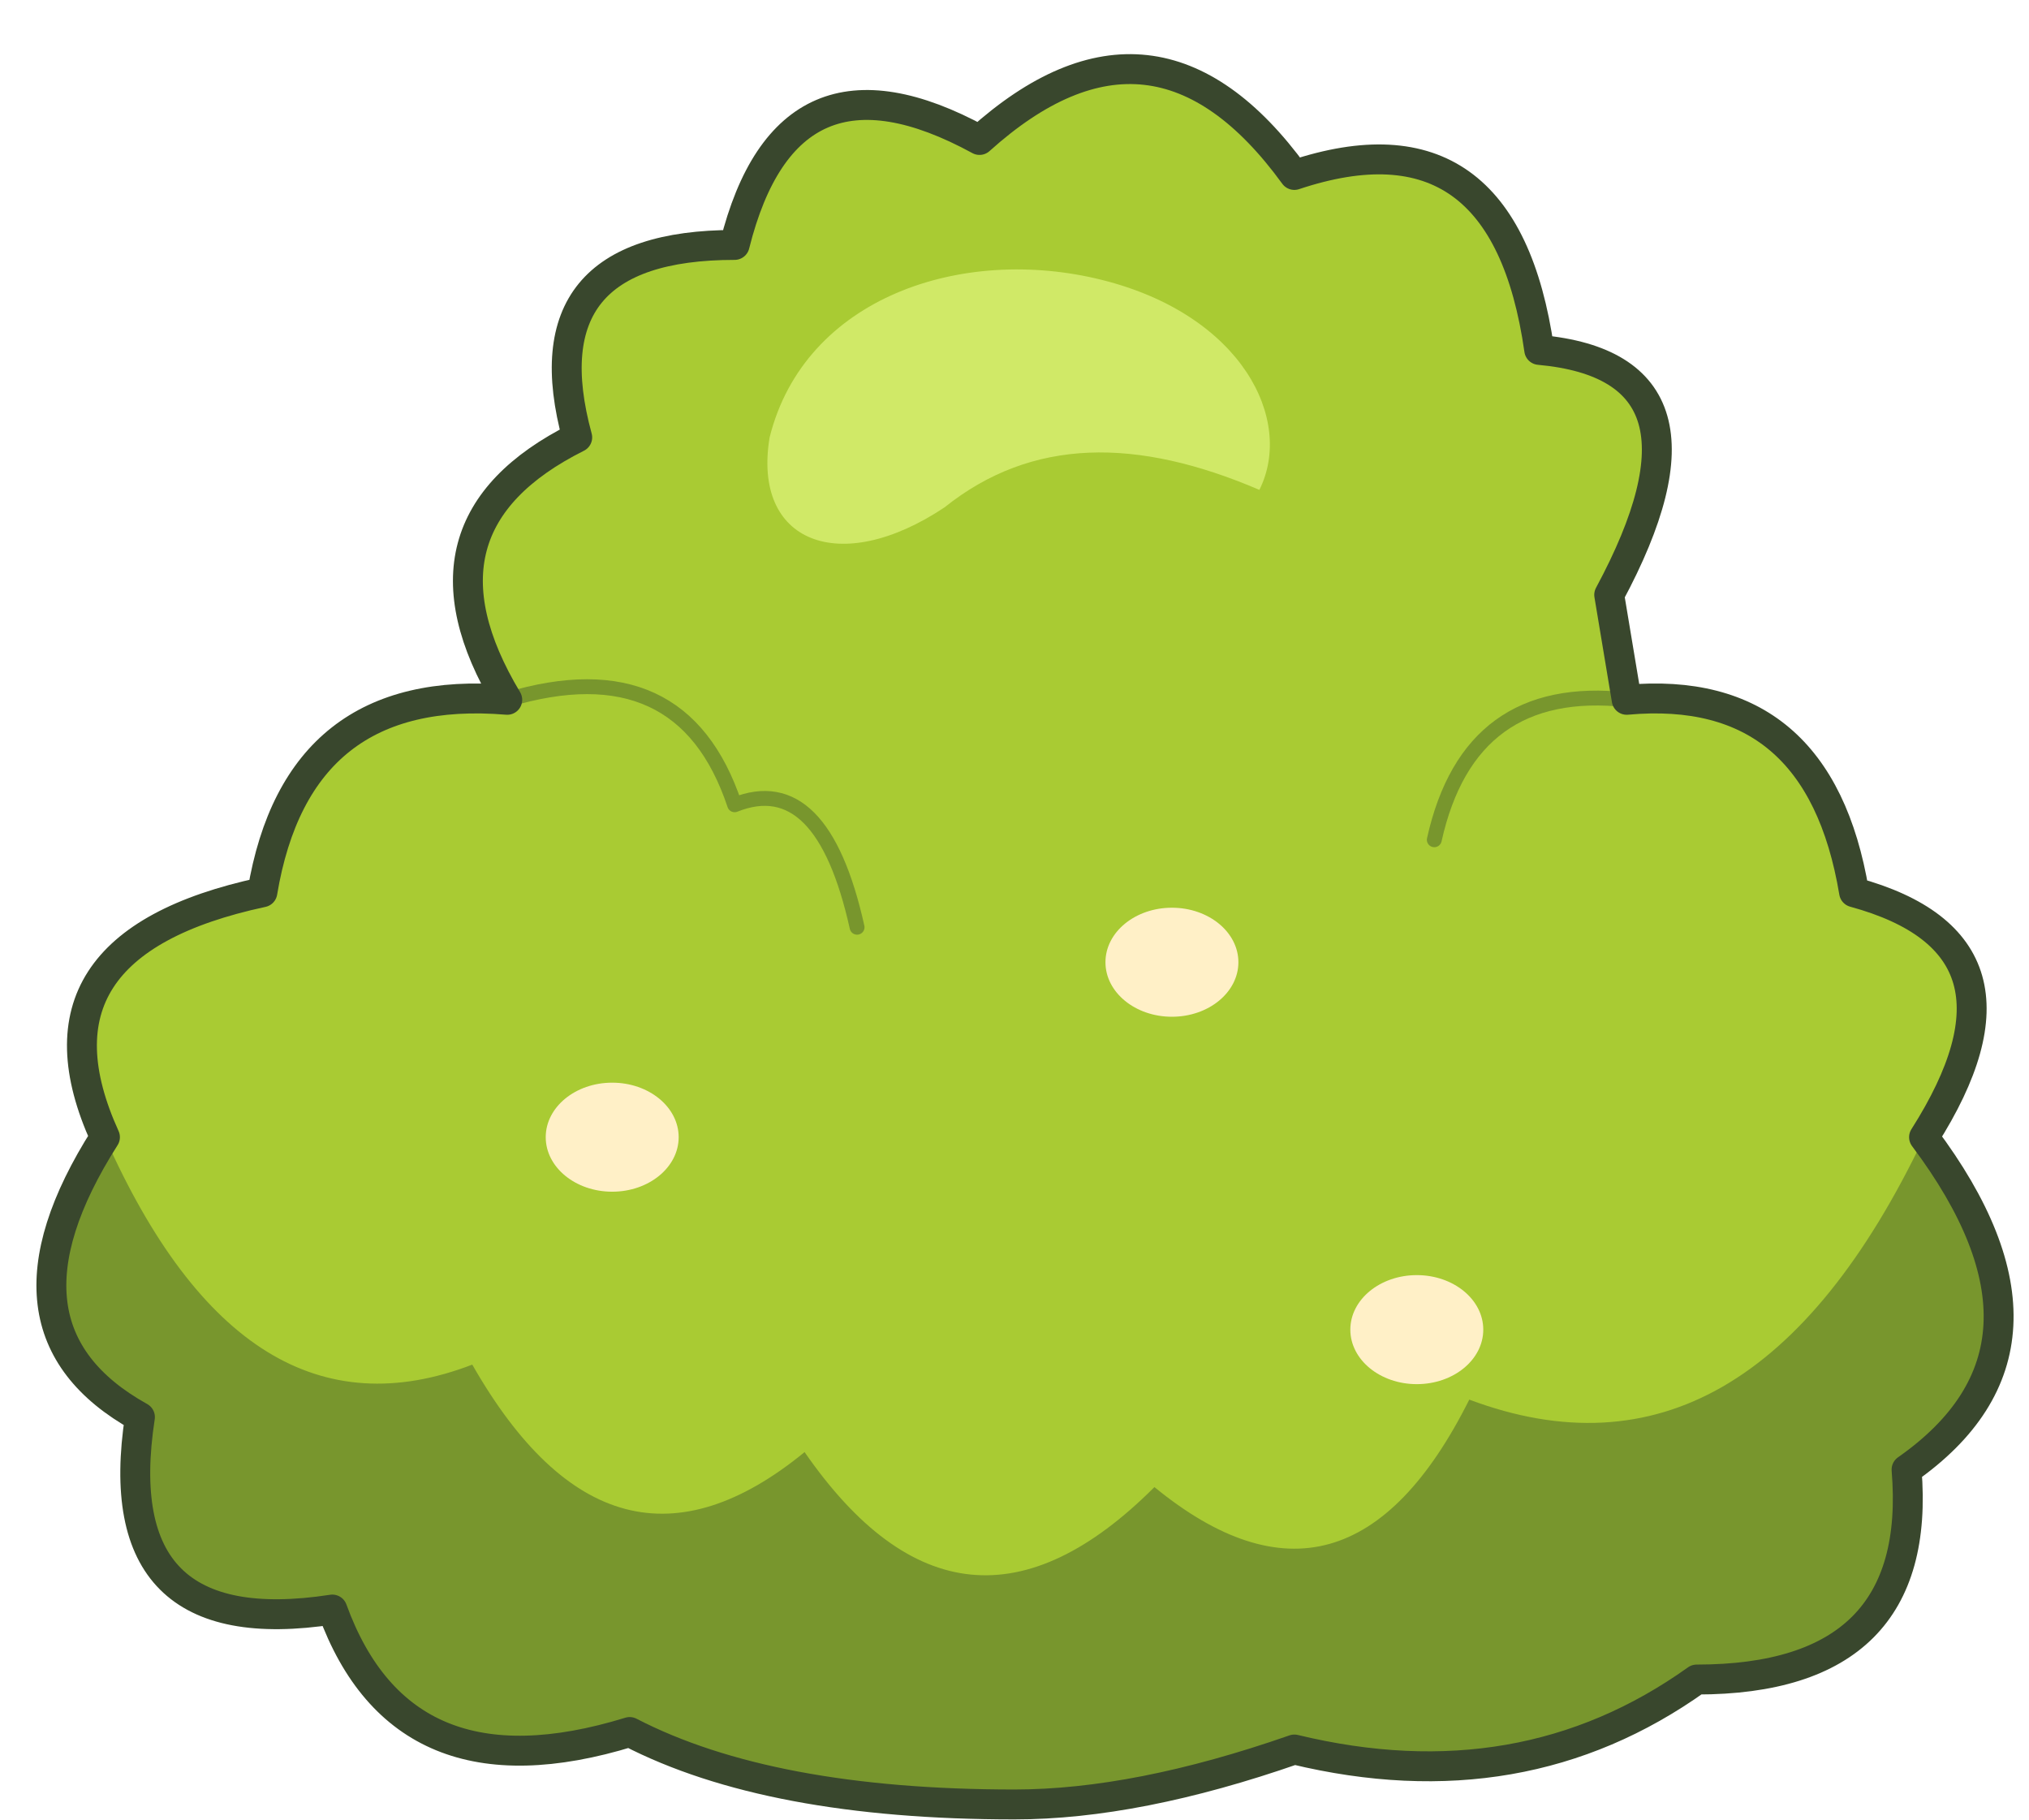
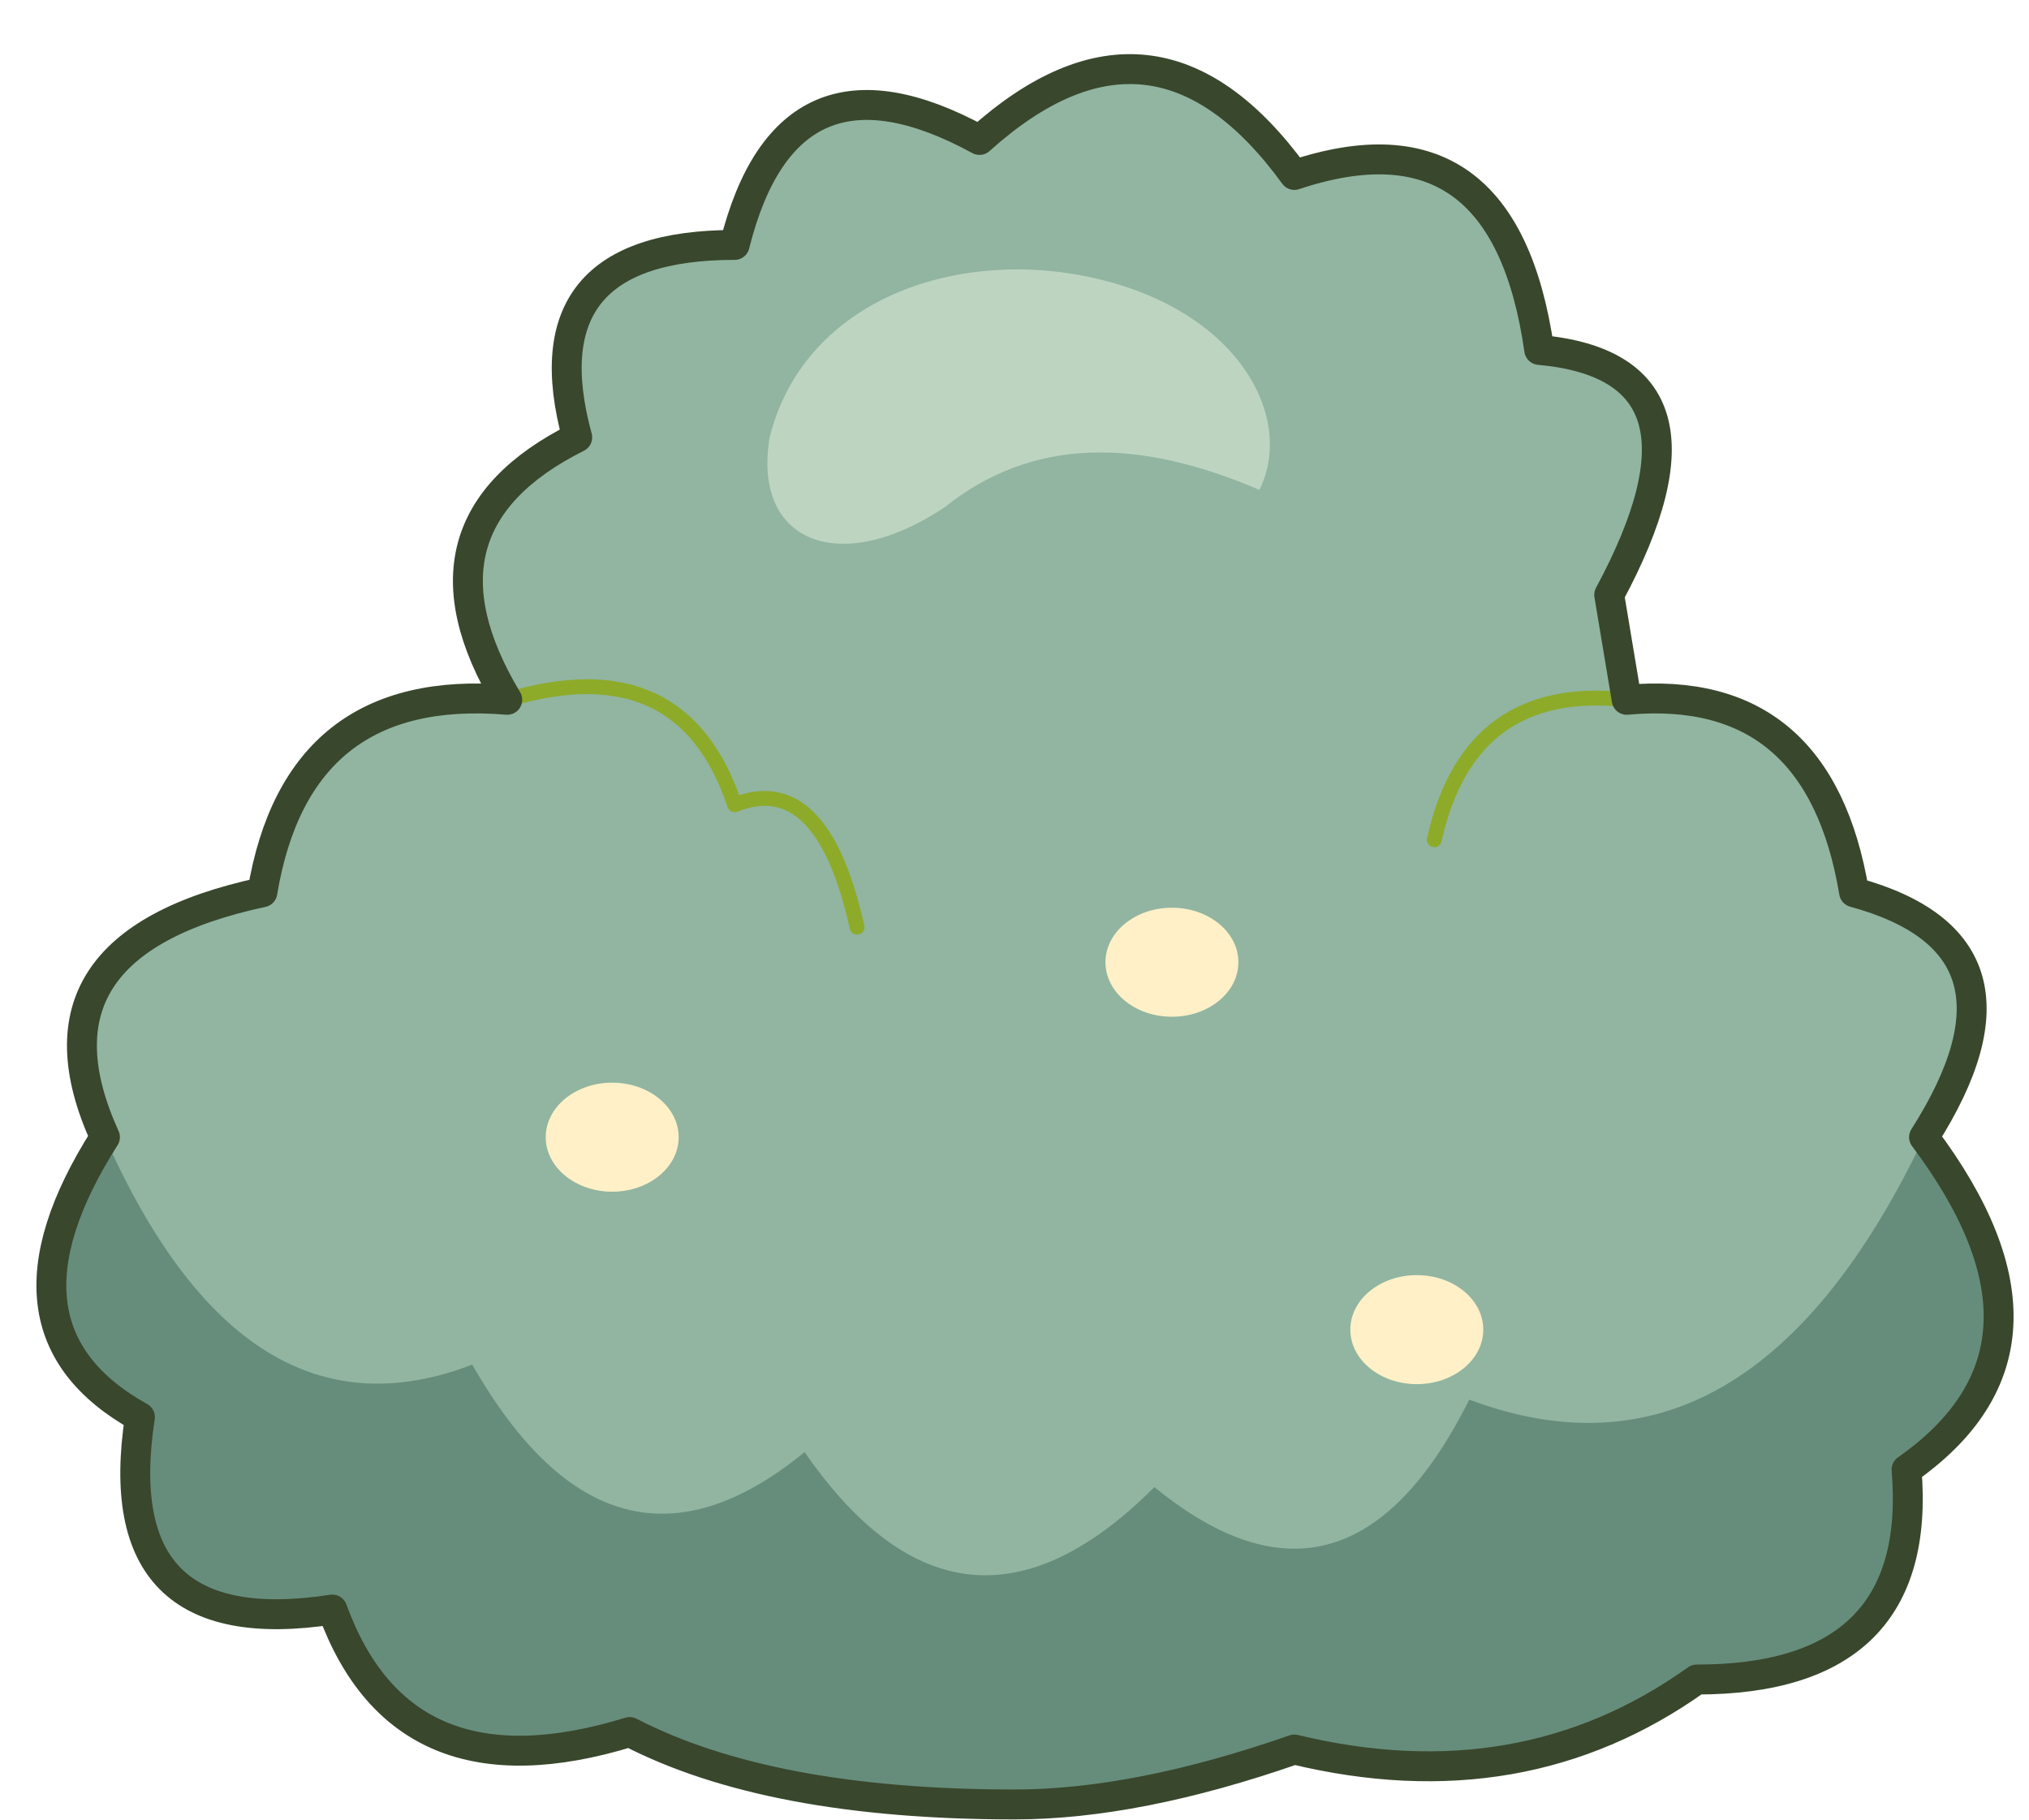
<svg xmlns="http://www.w3.org/2000/svg" viewBox="0 0 116 104" stroke-linecap="round" stroke-linejoin="round">
-   <path fill="#a9cb33" d="M29 40 Q23 30 33 25 Q30 14 42 14 Q45 2 56 8 Q66 -1 74 10 Q86 6 88 20 Q99 21 92 34 L93 40 Q104 39 106 51 Q117 54 110 65 Q119 77 109 84 Q110 96 97 96 Q87 103.14 74 100 Q65 103.14 58 103.14 Q44 103.14 36 99 Q23 103 19 92 Q6 94 8 81 Q-1 76 6 65 Q1 54 15 51 Q17 39 29 40 Z" />
-   <path fill="#78962d" d="M110 65 Q119 77 109 84 Q110 96 97 96 Q87 103.14 74 100 Q65 103.14 58 103.14 Q44 103.14 36 99 Q23 103 19 92 Q6 94 8 81 Q-1 76 6 65 Q14 83 27 78 Q35 92 46 83 Q55 96 66 85 Q77 94 84 80 Q100 86 110 65 Z" />
-   <path fill="#d0e967" d="M44 25 C46 17 55 14 63 16 C71 18 74 24 72 28 C65 25 59 25 54 29 C48 33 43 31 44 25 Z" />
-   <path fill="none" stroke="#78962d" stroke-width="0.85" d="M29 40 Q39 37 42 46 Q47 44 49 53" />
-   <path fill="none" stroke="#78962d" stroke-width="0.85" d="M93 40 Q84 39 82 48" />
+   <path fill="#91b5a1" d="M29 40 Q23 30 33 25 Q30 14 42 14 Q45 2 56 8 Q66 -1 74 10 Q86 6 88 20 Q99 21 92 34 L93 40 Q104 39 106 51 Q117 54 110 65 Q119 77 109 84 Q110 96 97 96 Q87 103.14 74 100 Q65 103.14 58 103.14 Q44 103.14 36 99 Q23 103 19 92 Q6 94 8 81 Q-1 76 6 65 Q1 54 15 51 Q17 39 29 40 Z" />
+   <path fill="#668d7b" d="M110 65 Q119 77 109 84 Q110 96 97 96 Q87 103.14 74 100 Q65 103.14 58 103.14 Q44 103.14 36 99 Q23 103 19 92 Q6 94 8 81 Q-1 76 6 65 Q14 83 27 78 Q35 92 46 83 Q55 96 66 85 Q77 94 84 80 Q100 86 110 65 Z" />
+   <path fill="#bdd4c1" d="M44 25 C46 17 55 14 63 16 C71 18 74 24 72 28 C65 25 59 25 54 29 C48 33 43 31 44 25 Z" />
+   <path fill="none" stroke="#8dab29" stroke-width="0.85" d="M29 40 Q39 37 42 46 Q47 44 49 53" />
+   <path fill="none" stroke="#8dab29" stroke-width="0.85" d="M93 40 Q84 39 82 48" />
  <ellipse fill="#FFF0C7" cx="35" cy="65" rx="3.8" ry="3.116" />
  <ellipse fill="#FFF0C7" cx="67" cy="55" rx="3.8" ry="3.116" />
  <ellipse fill="#FFF0C7" cx="81" cy="76" rx="3.8" ry="3.116" />
  <path fill="none" stroke="#39472D" stroke-width="1.71" d="M29 40 Q23 30 33 25 Q30 14 42 14 Q45 2 56 8 Q66 -1 74 10 Q86 6 88 20 Q99 21 92 34 L93 40 Q104 39 106 51 Q117 54 110 65 Q119 77 109 84 Q110 96 97 96 Q87 103.14 74 100 Q65 103.14 58 103.14 Q44 103.14 36 99 Q23 103 19 92 Q6 94 8 81 Q-1 76 6 65 Q1 54 15 51 Q17 39 29 40 Z" />
</svg>
